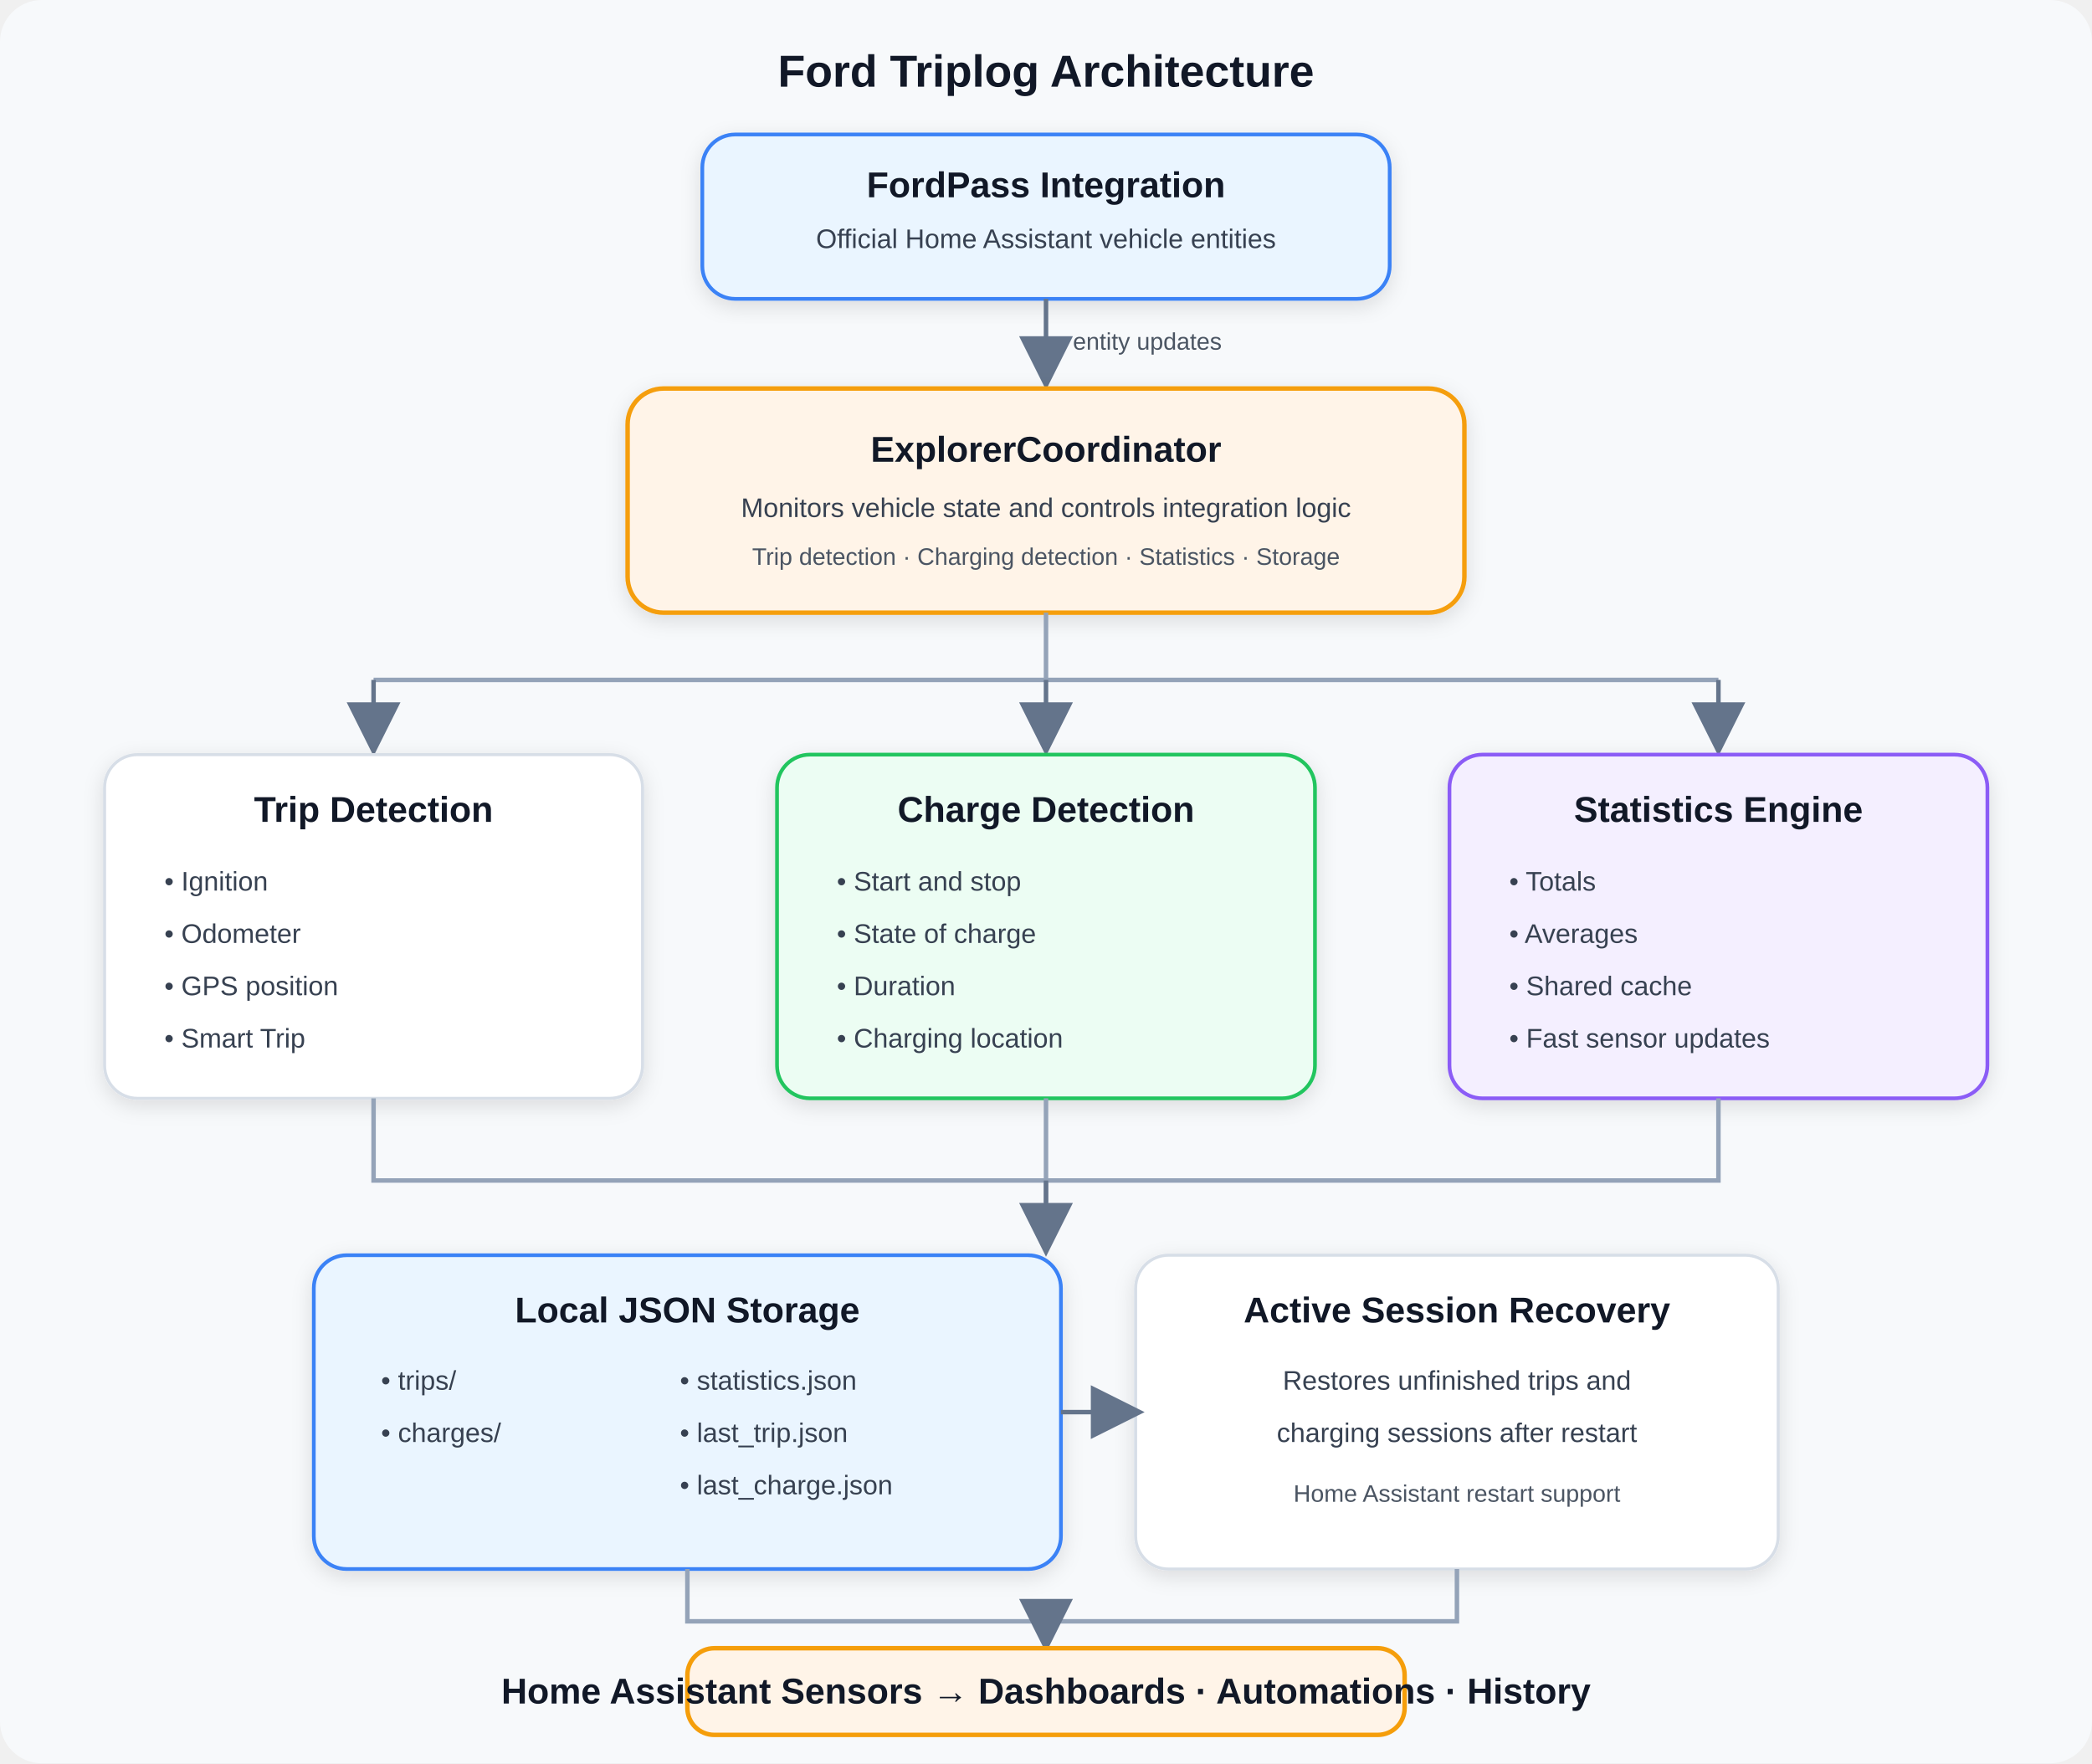
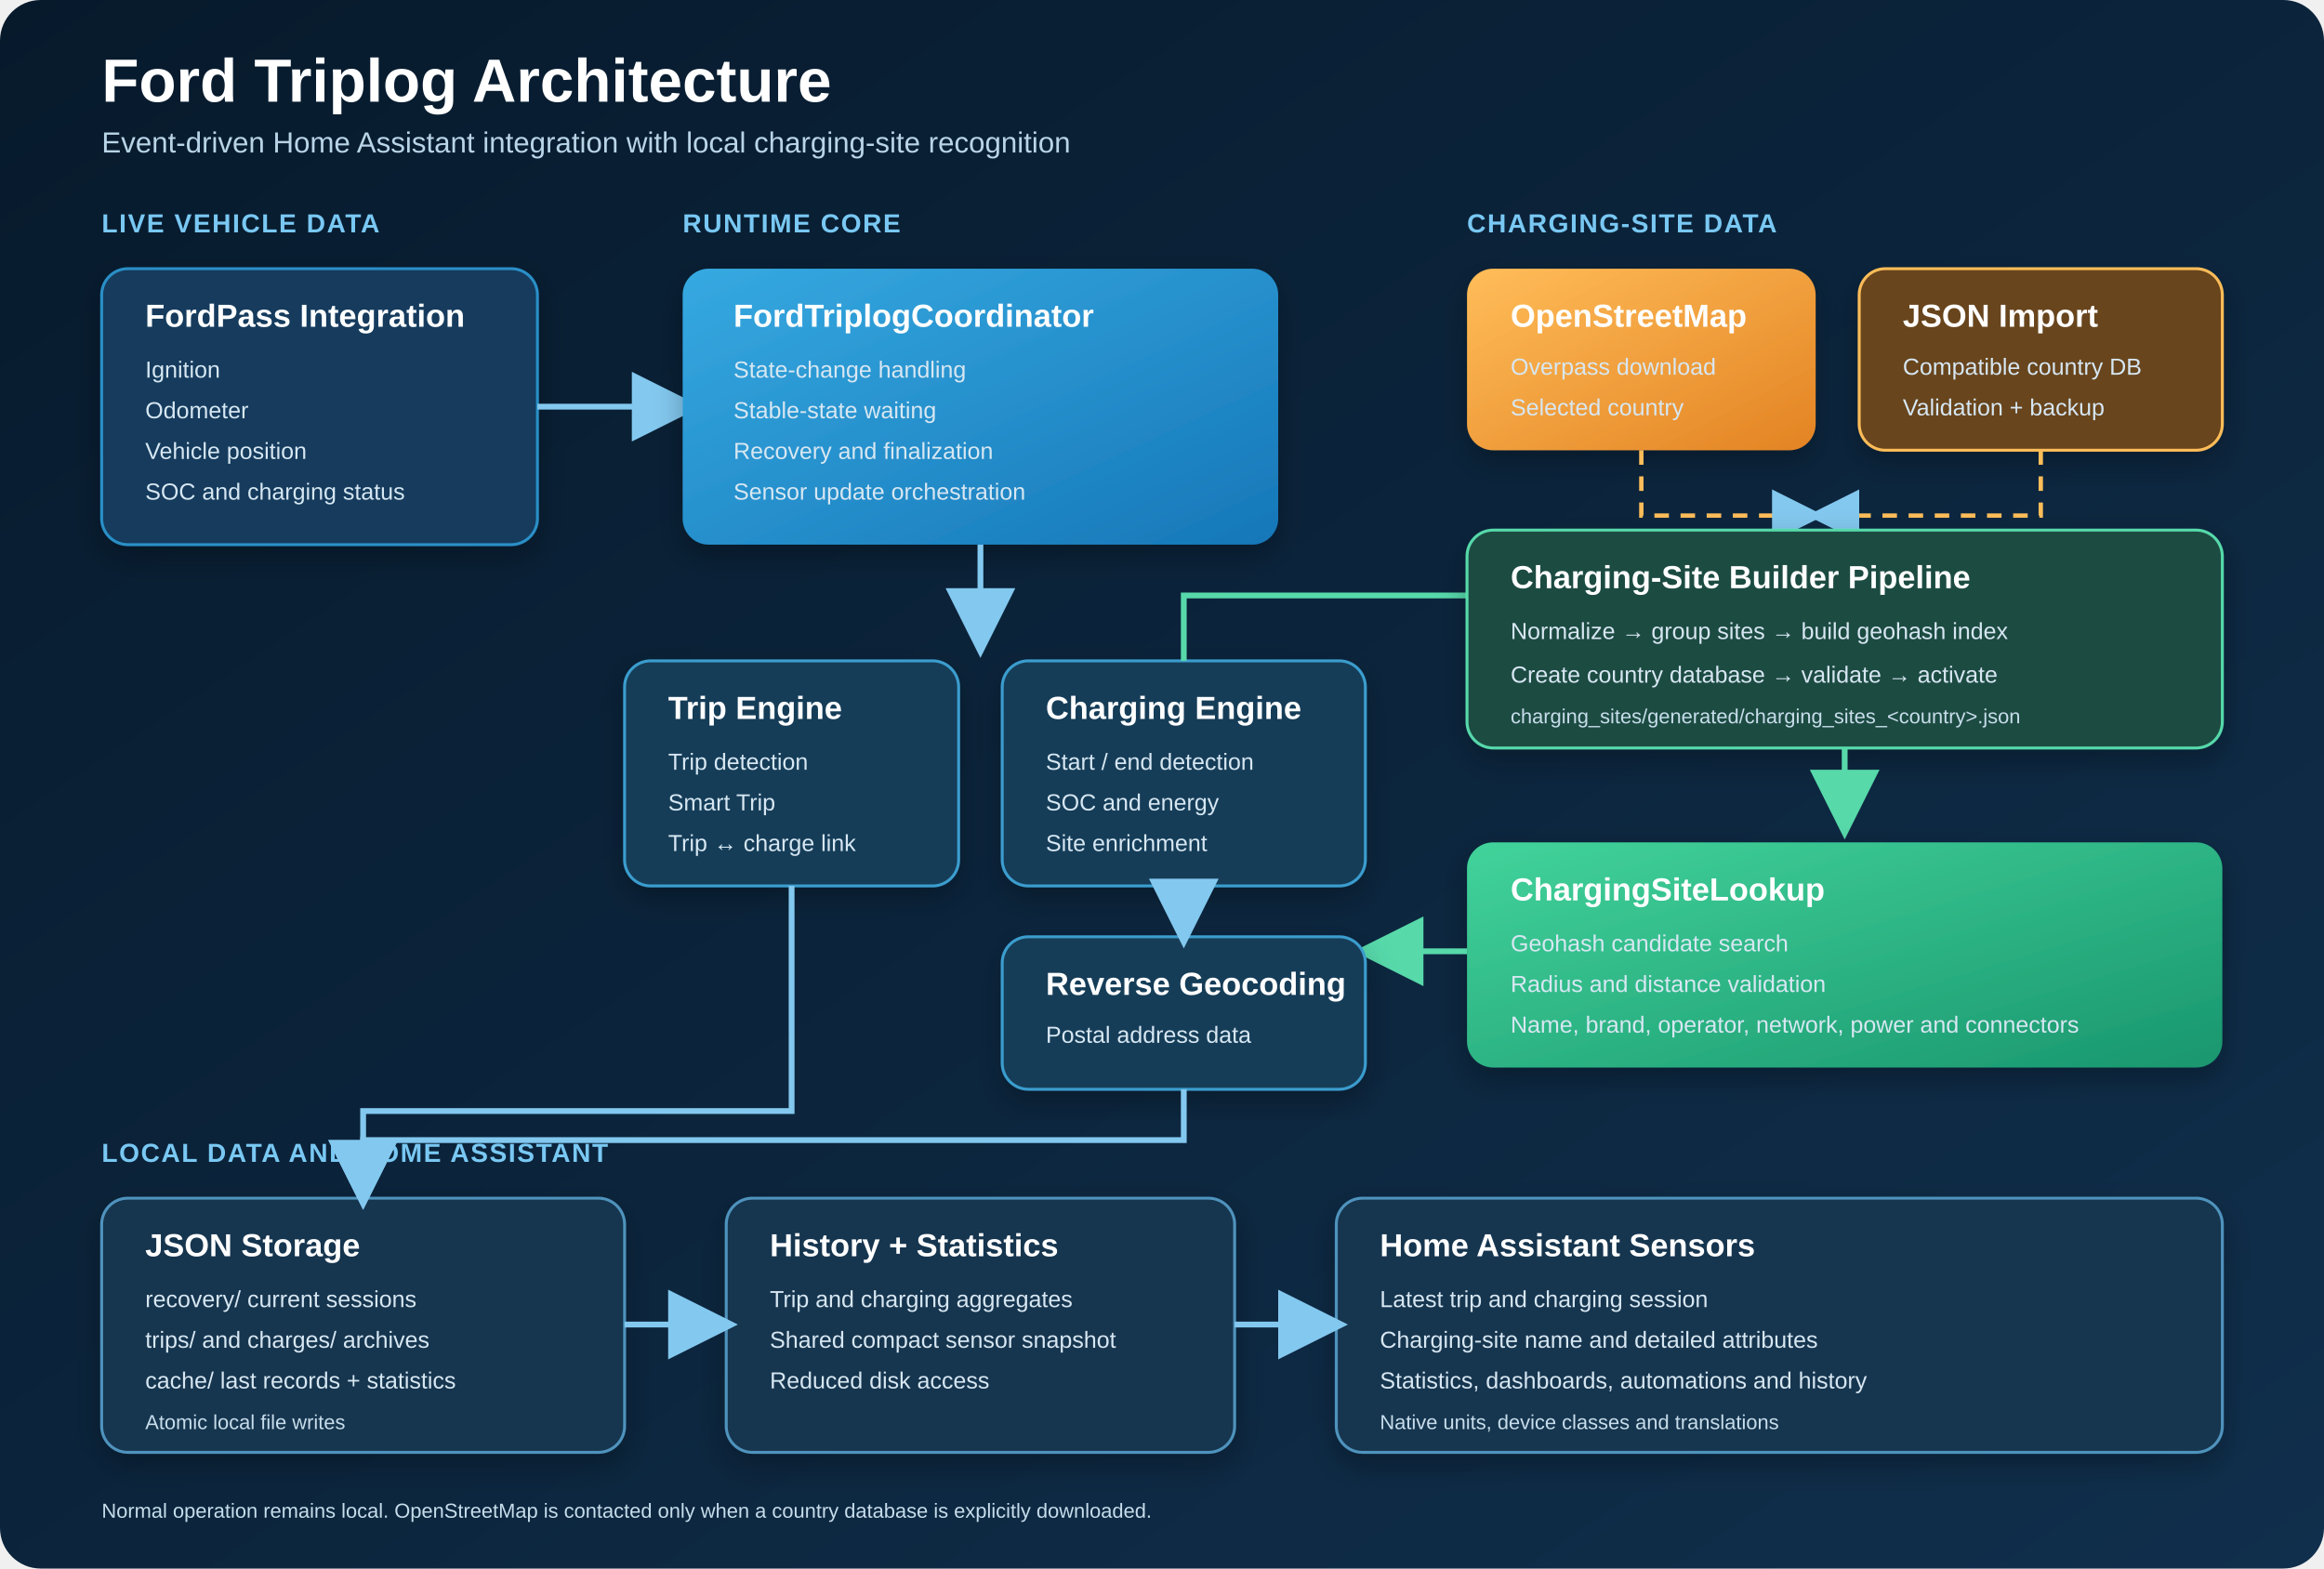
- <svg xmlns="http://www.w3.org/2000/svg" width="1400" height="1180" viewBox="0 0 1400 1180" role="img" aria-labelledby="title desc">
-   <style>
-     :root {
-       color-scheme: light dark;
-     }
-     .bg { fill: #f7f9fb; }
-     .panel { fill: #ffffff; stroke: #d7dee7; stroke-width: 2; }
-     .panel-blue { fill: #eaf5ff; stroke: #3b82f6; stroke-width: 2.5; }
-     .panel-orange { fill: #fff4e8; stroke: #f59e0b; stroke-width: 3; }
-     .panel-green { fill: #ecfdf3; stroke: #22c55e; stroke-width: 2.5; }
-     .panel-purple { fill: #f4efff; stroke: #8b5cf6; stroke-width: 2.5; }
-     .title { font: 700 30px Arial, sans-serif; fill: #111827; }
-     .node-title { font: 700 24px Arial, sans-serif; fill: #111827; }
-     .text { font: 18px Arial, sans-serif; fill: #374151; }
-     .small { font: 16px Arial, sans-serif; fill: #4b5563; }
-     .arrow { stroke: #64748b; stroke-width: 3; fill: none; marker-end: url(#arrowhead); }
-     .line { stroke: #94a3b8; stroke-width: 3; fill: none; }
-     .footer { font: 15px Arial, sans-serif; fill: #6b7280; }
-     @media (prefers-color-scheme: dark) {
-       .bg { fill: #111827; }
-       .panel { fill: #1f2937; stroke: #475569; }
-       .panel-blue { fill: #132238; stroke: #60a5fa; }
-       .panel-orange { fill: #352312; stroke: #fbbf24; }
-       .panel-green { fill: #123022; stroke: #4ade80; }
-       .panel-purple { fill: #251a3c; stroke: #a78bfa; }
-       .title, .node-title { fill: #f8fafc; }
-       .text { fill: #e5e7eb; }
-       .small { fill: #cbd5e1; }
-       .footer { fill: #94a3b8; }
-       .arrow { stroke: #94a3b8; }
-       .line { stroke: #64748b; }
-     }
-   </style>
+ <svg xmlns="http://www.w3.org/2000/svg" width="1600" height="1080" viewBox="0 0 1600 1080" role="img" aria-labelledby="title desc">
  <defs>
-     <marker id="arrowhead" markerWidth="12" markerHeight="12" refX="10" refY="6" orient="auto">
-       <path d="M0,0 L12,6 L0,12 z" fill="#64748b" />
+     <linearGradient id="bg" x1="0" y1="0" x2="1" y2="1">
+       <stop offset="0" stop-color="#071a2c" />
+       <stop offset="1" stop-color="#102f4c" />
+     </linearGradient>
+     <linearGradient id="blue" x1="0" y1="0" x2="1" y2="1">
+       <stop offset="0" stop-color="#36a9e1" />
+       <stop offset="1" stop-color="#1677b8" />
+     </linearGradient>
+     <linearGradient id="green" x1="0" y1="0" x2="1" y2="1">
+       <stop offset="0" stop-color="#42d39b" />
+       <stop offset="1" stop-color="#19966e" />
+     </linearGradient>
+     <linearGradient id="orange" x1="0" y1="0" x2="1" y2="1">
+       <stop offset="0" stop-color="#ffbd59" />
+       <stop offset="1" stop-color="#e38323" />
+     </linearGradient>
+     <filter id="shadow" x="-20%" y="-20%" width="140%" height="140%">
+       <feDropShadow dx="0" dy="8" stdDeviation="10" flood-color="#000" flood-opacity=".28" />
+     </filter>
+     <marker id="arrow" markerWidth="12" markerHeight="12" refX="10" refY="6" orient="auto">
+       <path d="M0,0 L12,6 L0,12 z" fill="#83c8ef" />
    </marker>
-     <filter id="shadow" x="-15%" y="-15%" width="130%" height="130%">
-       <feDropShadow dx="0" dy="4" stdDeviation="7" flood-opacity="0.12" />
-     </filter>
+     <marker id="arrowGreen" markerWidth="12" markerHeight="12" refX="10" refY="6" orient="auto">
+       <path d="M0,0 L12,6 L0,12 z" fill="#57d9aa" />
+     </marker>
+     <style>
+       .title { font: 700 42px Arial, sans-serif; fill: #fff; }
+       .subtitle { font: 400 20px Arial, sans-serif; fill: #b9d4e7; }
+       .box-title { font: 700 22px Arial, sans-serif; fill: #fff; }
+       .box-text { font: 400 16px Arial, sans-serif; fill: #d7e7f2; }
+       .small { font: 400 14px Arial, sans-serif; fill: #c7ddeb; }
+       .section { font: 700 18px Arial, sans-serif; fill: #79c8f3; letter-spacing: 1px; }
+       .line { fill: none; stroke: #83c8ef; stroke-width: 4; marker-end: url(#arrow); }
+       .line-green { fill: none; stroke: #57d9aa; stroke-width: 4; marker-end: url(#arrowGreen); }
+       .line-dash { fill: none; stroke: #ffbd59; stroke-width: 3; stroke-dasharray: 10 8; marker-end: url(#arrow); }
+     </style>
  </defs>
-   <rect class="bg" x="0" y="0" width="1400" height="1180" rx="28" />
-   <text x="700" y="58" text-anchor="middle" class="title">Ford Triplog Architecture</text>
-   <rect x="470" y="90" width="460" height="110" rx="22" class="panel-blue" filter="url(#shadow)" />
-   <text x="700" y="132" text-anchor="middle" class="node-title">FordPass Integration</text>
-   <text x="700" y="166" text-anchor="middle" class="text">Official Home Assistant vehicle entities</text>
-   <path d="M700 200 L700 255" class="arrow" />
-   <text x="718" y="234" class="small">entity updates</text>
-   <rect x="420" y="260" width="560" height="150" rx="24" class="panel-orange" filter="url(#shadow)" />
-   <text x="700" y="309" text-anchor="middle" class="node-title">ExplorerCoordinator</text>
-   <text x="700" y="346" text-anchor="middle" class="text">Monitors vehicle state and controls integration logic</text>
-   <text x="700" y="378" text-anchor="middle" class="small">Trip detection · Charging detection · Statistics · Storage</text>
-   <path d="M700 410 L700 455" class="line" />
-   <path d="M250 455 L1150 455" class="line" />
-   <path d="M250 455 L250 500" class="arrow" />
-   <path d="M700 455 L700 500" class="arrow" />
-   <path d="M1150 455 L1150 500" class="arrow" />
-   <rect x="70" y="505" width="360" height="230" rx="22" class="panel" filter="url(#shadow)" />
-   <text x="250" y="550" text-anchor="middle" class="node-title">Trip Detection</text>
-   <text x="110" y="596" class="text">• Ignition</text>
-   <text x="110" y="631" class="text">• Odometer</text>
-   <text x="110" y="666" class="text">• GPS position</text>
-   <text x="110" y="701" class="text">• Smart Trip</text>
-   <rect x="520" y="505" width="360" height="230" rx="22" class="panel-green" filter="url(#shadow)" />
-   <text x="700" y="550" text-anchor="middle" class="node-title">Charge Detection</text>
-   <text x="560" y="596" class="text">• Start and stop</text>
-   <text x="560" y="631" class="text">• State of charge</text>
-   <text x="560" y="666" class="text">• Duration</text>
-   <text x="560" y="701" class="text">• Charging location</text>
-   <rect x="970" y="505" width="360" height="230" rx="22" class="panel-purple" filter="url(#shadow)" />
-   <text x="1150" y="550" text-anchor="middle" class="node-title">Statistics Engine</text>
-   <text x="1010" y="596" class="text">• Totals</text>
-   <text x="1010" y="631" class="text">• Averages</text>
-   <text x="1010" y="666" class="text">• Shared cache</text>
-   <text x="1010" y="701" class="text">• Fast sensor updates</text>
-   <path d="M250 735 L250 790 L700 790" class="line" />
-   <path d="M700 735 L700 805" class="line" />
-   <path d="M1150 735 L1150 790 L700 790" class="line" />
-   <path d="M700 790 L700 835" class="arrow" />
-   <rect x="210" y="840" width="500" height="210" rx="22" class="panel-blue" filter="url(#shadow)" />
-   <text x="460" y="885" text-anchor="middle" class="node-title">Local JSON Storage</text>
-   <text x="255" y="930" class="text">• trips/</text>
-   <text x="255" y="965" class="text">• charges/</text>
-   <text x="455" y="930" class="text">• statistics.json</text>
-   <text x="455" y="965" class="text">• last_trip.json</text>
-   <text x="455" y="1000" class="text">• last_charge.json</text>
-   <rect x="760" y="840" width="430" height="210" rx="22" class="panel" filter="url(#shadow)" />
-   <text x="975" y="885" text-anchor="middle" class="node-title">Active Session Recovery</text>
-   <text x="975" y="930" text-anchor="middle" class="text">Restores unfinished trips and</text>
-   <text x="975" y="965" text-anchor="middle" class="text">charging sessions after restart</text>
-   <text x="975" y="1005" text-anchor="middle" class="small">Home Assistant restart support</text>
-   <path d="M710 945 L760 945" class="arrow" />
-   <path d="M460 1050 L460 1085 L700 1085" class="line" />
-   <path d="M975 1050 L975 1085 L700 1085" class="line" />
-   <path d="M700 1085 L700 1100" class="arrow" />
-   <rect x="460" y="1103" width="480" height="58" rx="18" class="panel-orange" />
-   <text x="700" y="1140" text-anchor="middle" class="node-title">Home Assistant Sensors → Dashboards · Automations · History</text>
+   <rect width="1600" height="1080" rx="28" fill="url(#bg)" />
+   <text x="70" y="70" class="title">Ford Triplog Architecture</text>
+   <text x="70" y="105" class="subtitle">Event-driven Home Assistant integration with local charging-site recognition</text>
+   <text x="70" y="160" class="section">LIVE VEHICLE DATA</text>
+   <g filter="url(#shadow)">
+     <rect x="70" y="185" width="300" height="190" rx="18" fill="#123b5d" stroke="#2b8fc7" stroke-width="2" />
+     <text x="100" y="225" class="box-title">FordPass Integration</text>
+     <text x="100" y="260" class="box-text">Ignition</text>
+     <text x="100" y="288" class="box-text">Odometer</text>
+     <text x="100" y="316" class="box-text">Vehicle position</text>
+     <text x="100" y="344" class="box-text">SOC and charging status</text>
+   </g>
+   <path d="M370 280 H475" class="line" />
+   <text x="470" y="160" class="section">RUNTIME CORE</text>
+   <g filter="url(#shadow)">
+     <rect x="470" y="185" width="410" height="190" rx="18" fill="url(#blue)" />
+     <text x="505" y="225" class="box-title">FordTriplogCoordinator</text>
+     <text x="505" y="260" class="box-text">State-change handling</text>
+     <text x="505" y="288" class="box-text">Stable-state waiting</text>
+     <text x="505" y="316" class="box-text">Recovery and finalization</text>
+     <text x="505" y="344" class="box-text">Sensor update orchestration</text>
+   </g>
+   <path d="M675 375 V445" class="line" />
+   <g filter="url(#shadow)">
+     <rect x="430" y="455" width="230" height="155" rx="18" fill="#153e59" stroke="#3b9dce" stroke-width="2" />
+     <text x="460" y="495" class="box-title">Trip Engine</text>
+     <text x="460" y="530" class="box-text">Trip detection</text>
+     <text x="460" y="558" class="box-text">Smart Trip</text>
+     <text x="460" y="586" class="box-text">Trip ↔ charge link</text>
+   </g>
+   <g filter="url(#shadow)">
+     <rect x="690" y="455" width="250" height="155" rx="18" fill="#153e59" stroke="#3b9dce" stroke-width="2" />
+     <text x="720" y="495" class="box-title">Charging Engine</text>
+     <text x="720" y="530" class="box-text">Start / end detection</text>
+     <text x="720" y="558" class="box-text">SOC and energy</text>
+     <text x="720" y="586" class="box-text">Site enrichment</text>
+   </g>
+   <path d="M815 455 V410 H1055 V455" class="line-green" />
+   <text x="1010" y="160" class="section">CHARGING-SITE DATA</text>
+   <g filter="url(#shadow)">
+     <rect x="1010" y="185" width="240" height="125" rx="18" fill="url(#orange)" />
+     <text x="1040" y="225" class="box-title">OpenStreetMap</text>
+     <text x="1040" y="258" class="box-text">Overpass download</text>
+     <text x="1040" y="286" class="box-text">Selected country</text>
+   </g>
+   <g filter="url(#shadow)">
+     <rect x="1280" y="185" width="250" height="125" rx="18" fill="#68451f" stroke="#ffbd59" stroke-width="2" />
+     <text x="1310" y="225" class="box-title">JSON Import</text>
+     <text x="1310" y="258" class="box-text">Compatible country DB</text>
+     <text x="1310" y="286" class="box-text">Validation + backup</text>
+   </g>
+   <path d="M1130 310 V355 H1250" class="line-dash" />
+   <path d="M1405 310 V355 H1250" class="line-dash" />
+   <g filter="url(#shadow)">
+     <rect x="1010" y="365" width="520" height="150" rx="18" fill="#1e4c43" stroke="#57d9aa" stroke-width="2" />
+     <text x="1040" y="405" class="box-title">Charging-Site Builder Pipeline</text>
+     <text x="1040" y="440" class="box-text">Normalize → group sites → build geohash index</text>
+     <text x="1040" y="470" class="box-text">Create country database → validate → activate</text>
+     <text x="1040" y="498" class="small">charging_sites/generated/charging_sites_&lt;country&gt;.json</text>
+   </g>
+   <path d="M1270 515 V570" class="line-green" />
+   <g filter="url(#shadow)">
+     <rect x="1010" y="580" width="520" height="155" rx="18" fill="url(#green)" />
+     <text x="1040" y="620" class="box-title">ChargingSiteLookup</text>
+     <text x="1040" y="655" class="box-text">Geohash candidate search</text>
+     <text x="1040" y="683" class="box-text">Radius and distance validation</text>
+     <text x="1040" y="711" class="box-text">Name, brand, operator, network, power and connectors</text>
+   </g>
+   <path d="M1010 655 H940" class="line-green" />
+   <g filter="url(#shadow)">
+     <rect x="690" y="645" width="250" height="105" rx="18" fill="#153e59" stroke="#3b9dce" stroke-width="2" />
+     <text x="720" y="685" class="box-title">Reverse Geocoding</text>
+     <text x="720" y="718" class="box-text">Postal address data</text>
+   </g>
+   <path d="M815 610 V645" class="line" />
+   <text x="70" y="800" class="section">LOCAL DATA AND HOME ASSISTANT</text>
+   <g filter="url(#shadow)">
+     <rect x="70" y="825" width="360" height="175" rx="18" fill="#17364f" stroke="#4f93bd" stroke-width="2" />
+     <text x="100" y="865" class="box-title">JSON Storage</text>
+     <text x="100" y="900" class="box-text">recovery/ current sessions</text>
+     <text x="100" y="928" class="box-text">trips/ and charges/ archives</text>
+     <text x="100" y="956" class="box-text">cache/ last records + statistics</text>
+     <text x="100" y="984" class="small">Atomic local file writes</text>
+   </g>
+   <g filter="url(#shadow)">
+     <rect x="500" y="825" width="350" height="175" rx="18" fill="#17364f" stroke="#4f93bd" stroke-width="2" />
+     <text x="530" y="865" class="box-title">History + Statistics</text>
+     <text x="530" y="900" class="box-text">Trip and charging aggregates</text>
+     <text x="530" y="928" class="box-text">Shared compact sensor snapshot</text>
+     <text x="530" y="956" class="box-text">Reduced disk access</text>
+   </g>
+   <g filter="url(#shadow)">
+     <rect x="920" y="825" width="610" height="175" rx="18" fill="#17364f" stroke="#4f93bd" stroke-width="2" />
+     <text x="950" y="865" class="box-title">Home Assistant Sensors</text>
+     <text x="950" y="900" class="box-text">Latest trip and charging session</text>
+     <text x="950" y="928" class="box-text">Charging-site name and detailed attributes</text>
+     <text x="950" y="956" class="box-text">Statistics, dashboards, automations and history</text>
+     <text x="950" y="984" class="small">Native units, device classes and translations</text>
+   </g>
+   <path d="M545 610 V765 H250 V825" class="line" />
+   <path d="M815 750 V785 H250 V825" class="line" />
+   <path d="M430 912 H500" class="line" />
+   <path d="M850 912 H920" class="line" />
+   <text x="70" y="1045" class="small">Normal operation remains local. OpenStreetMap is contacted only when a country database is explicitly downloaded.</text>
</svg>
